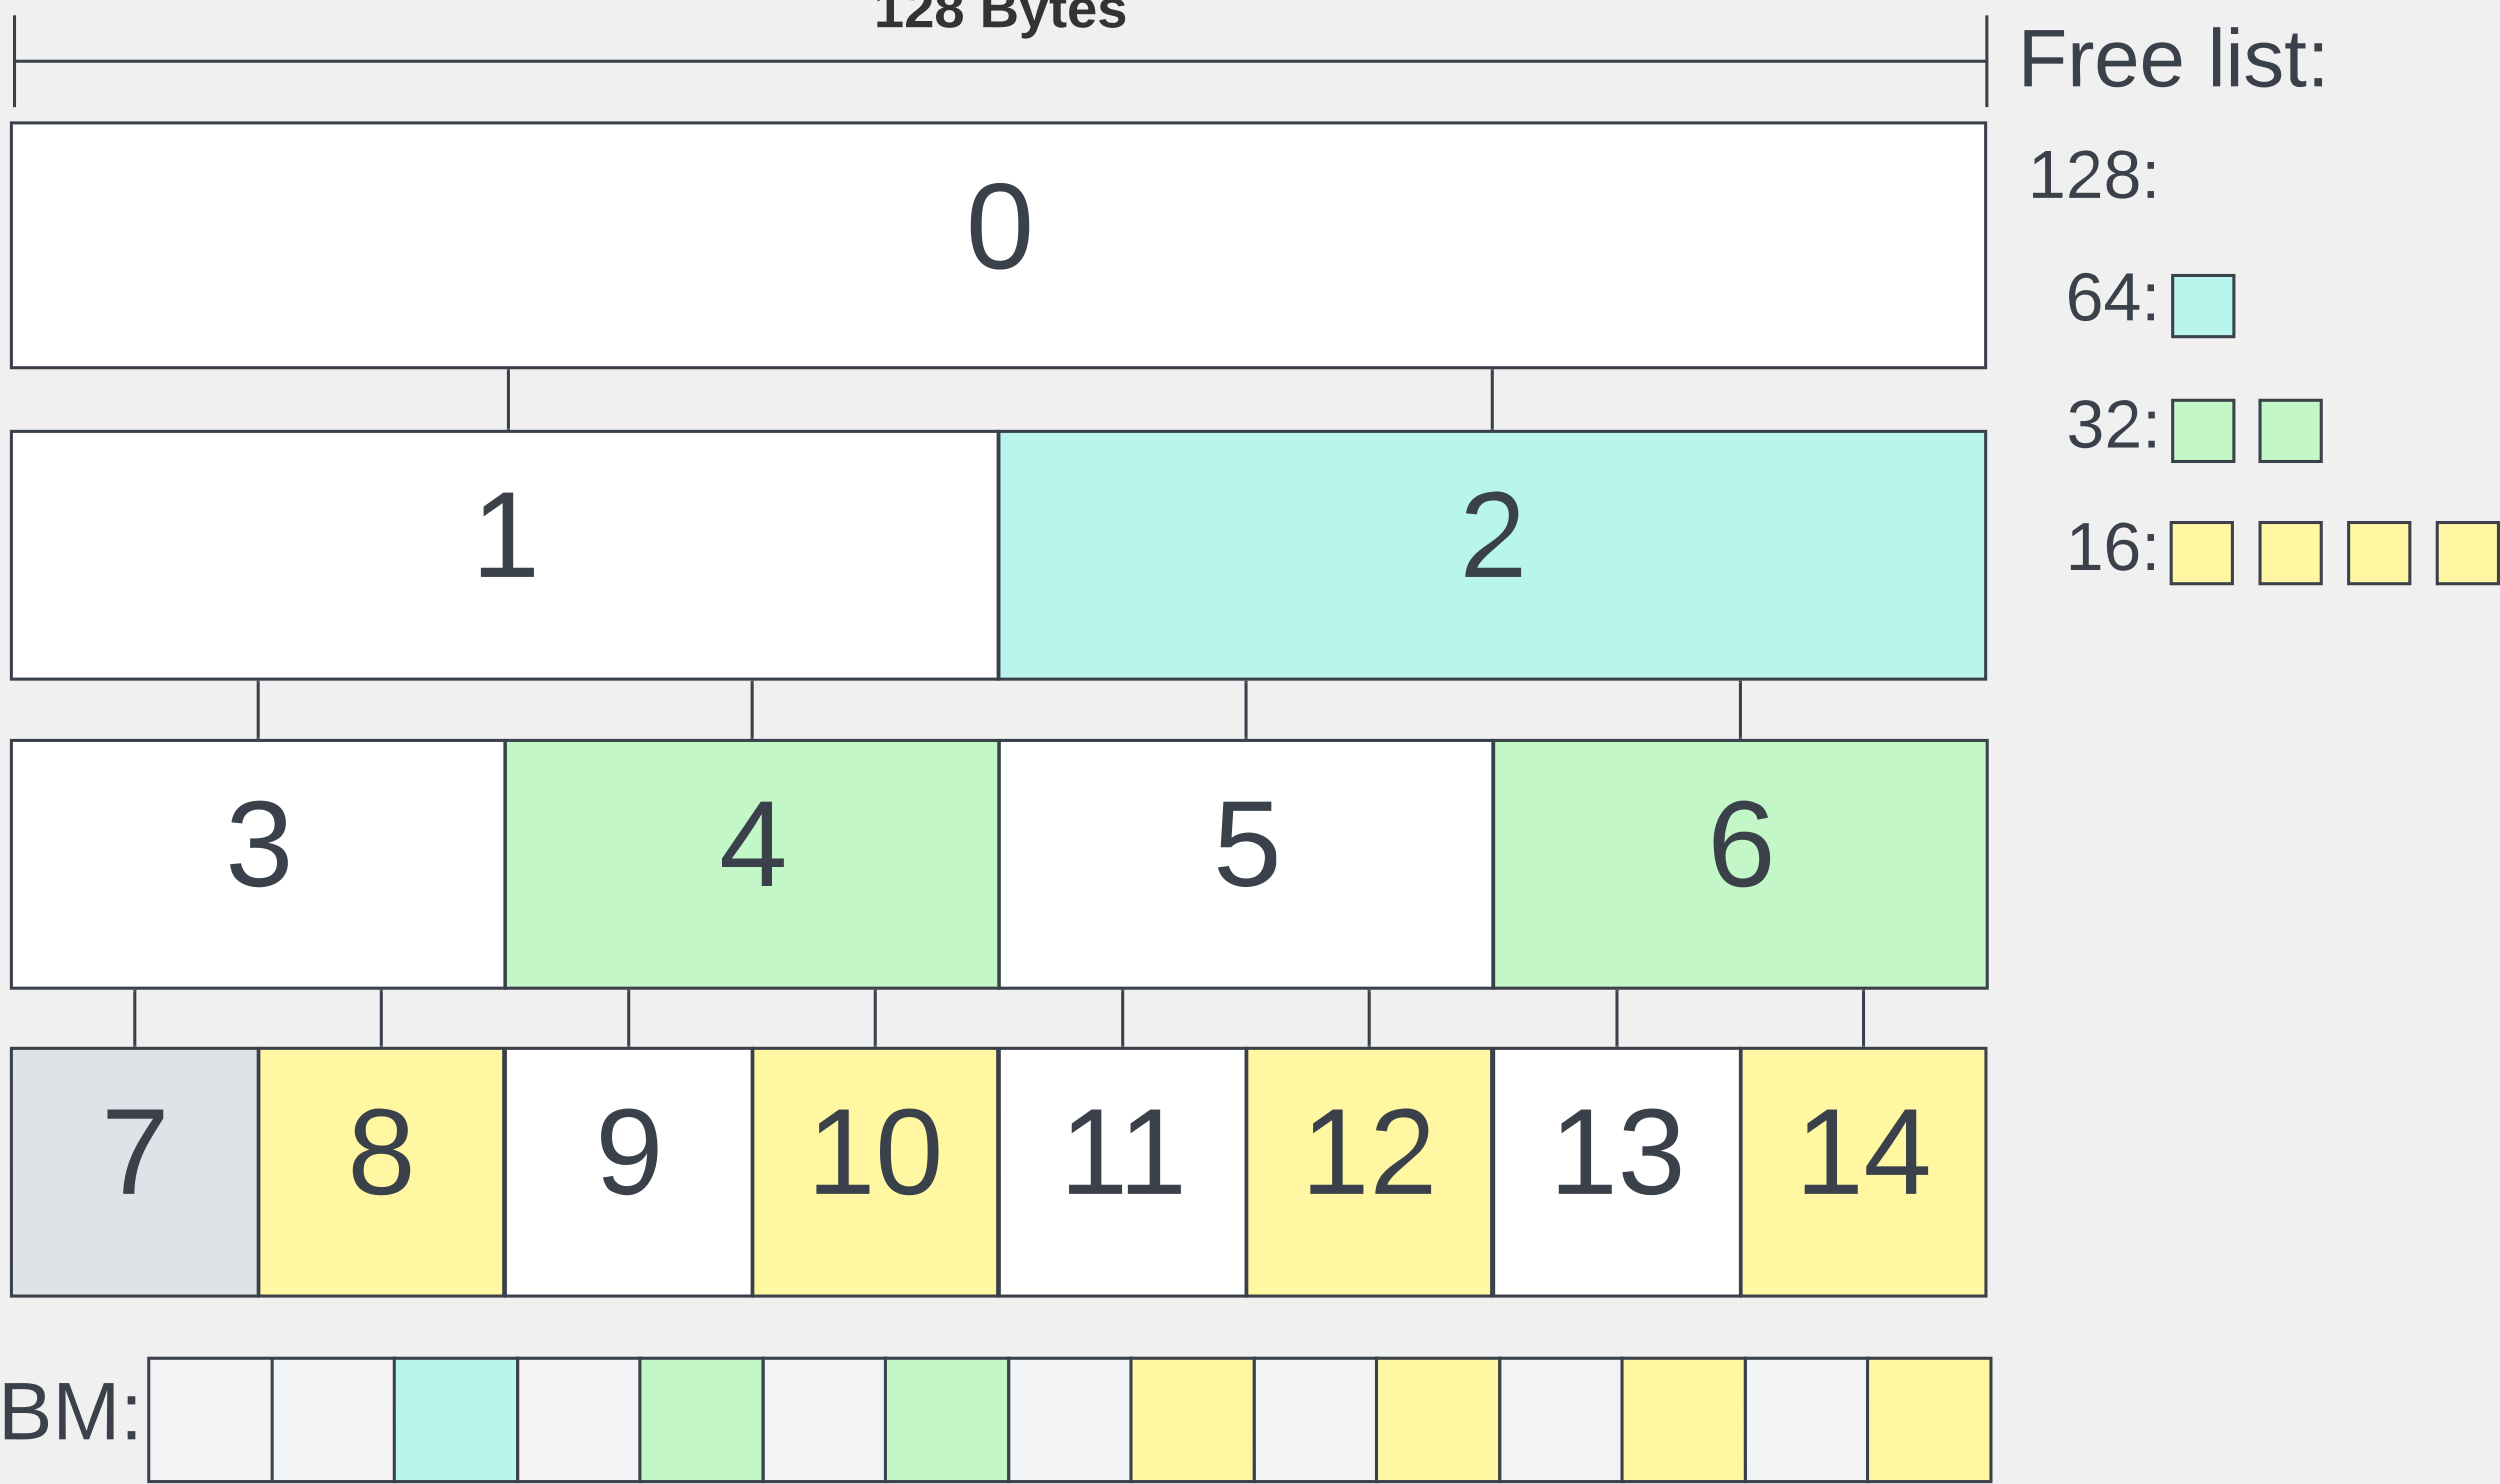
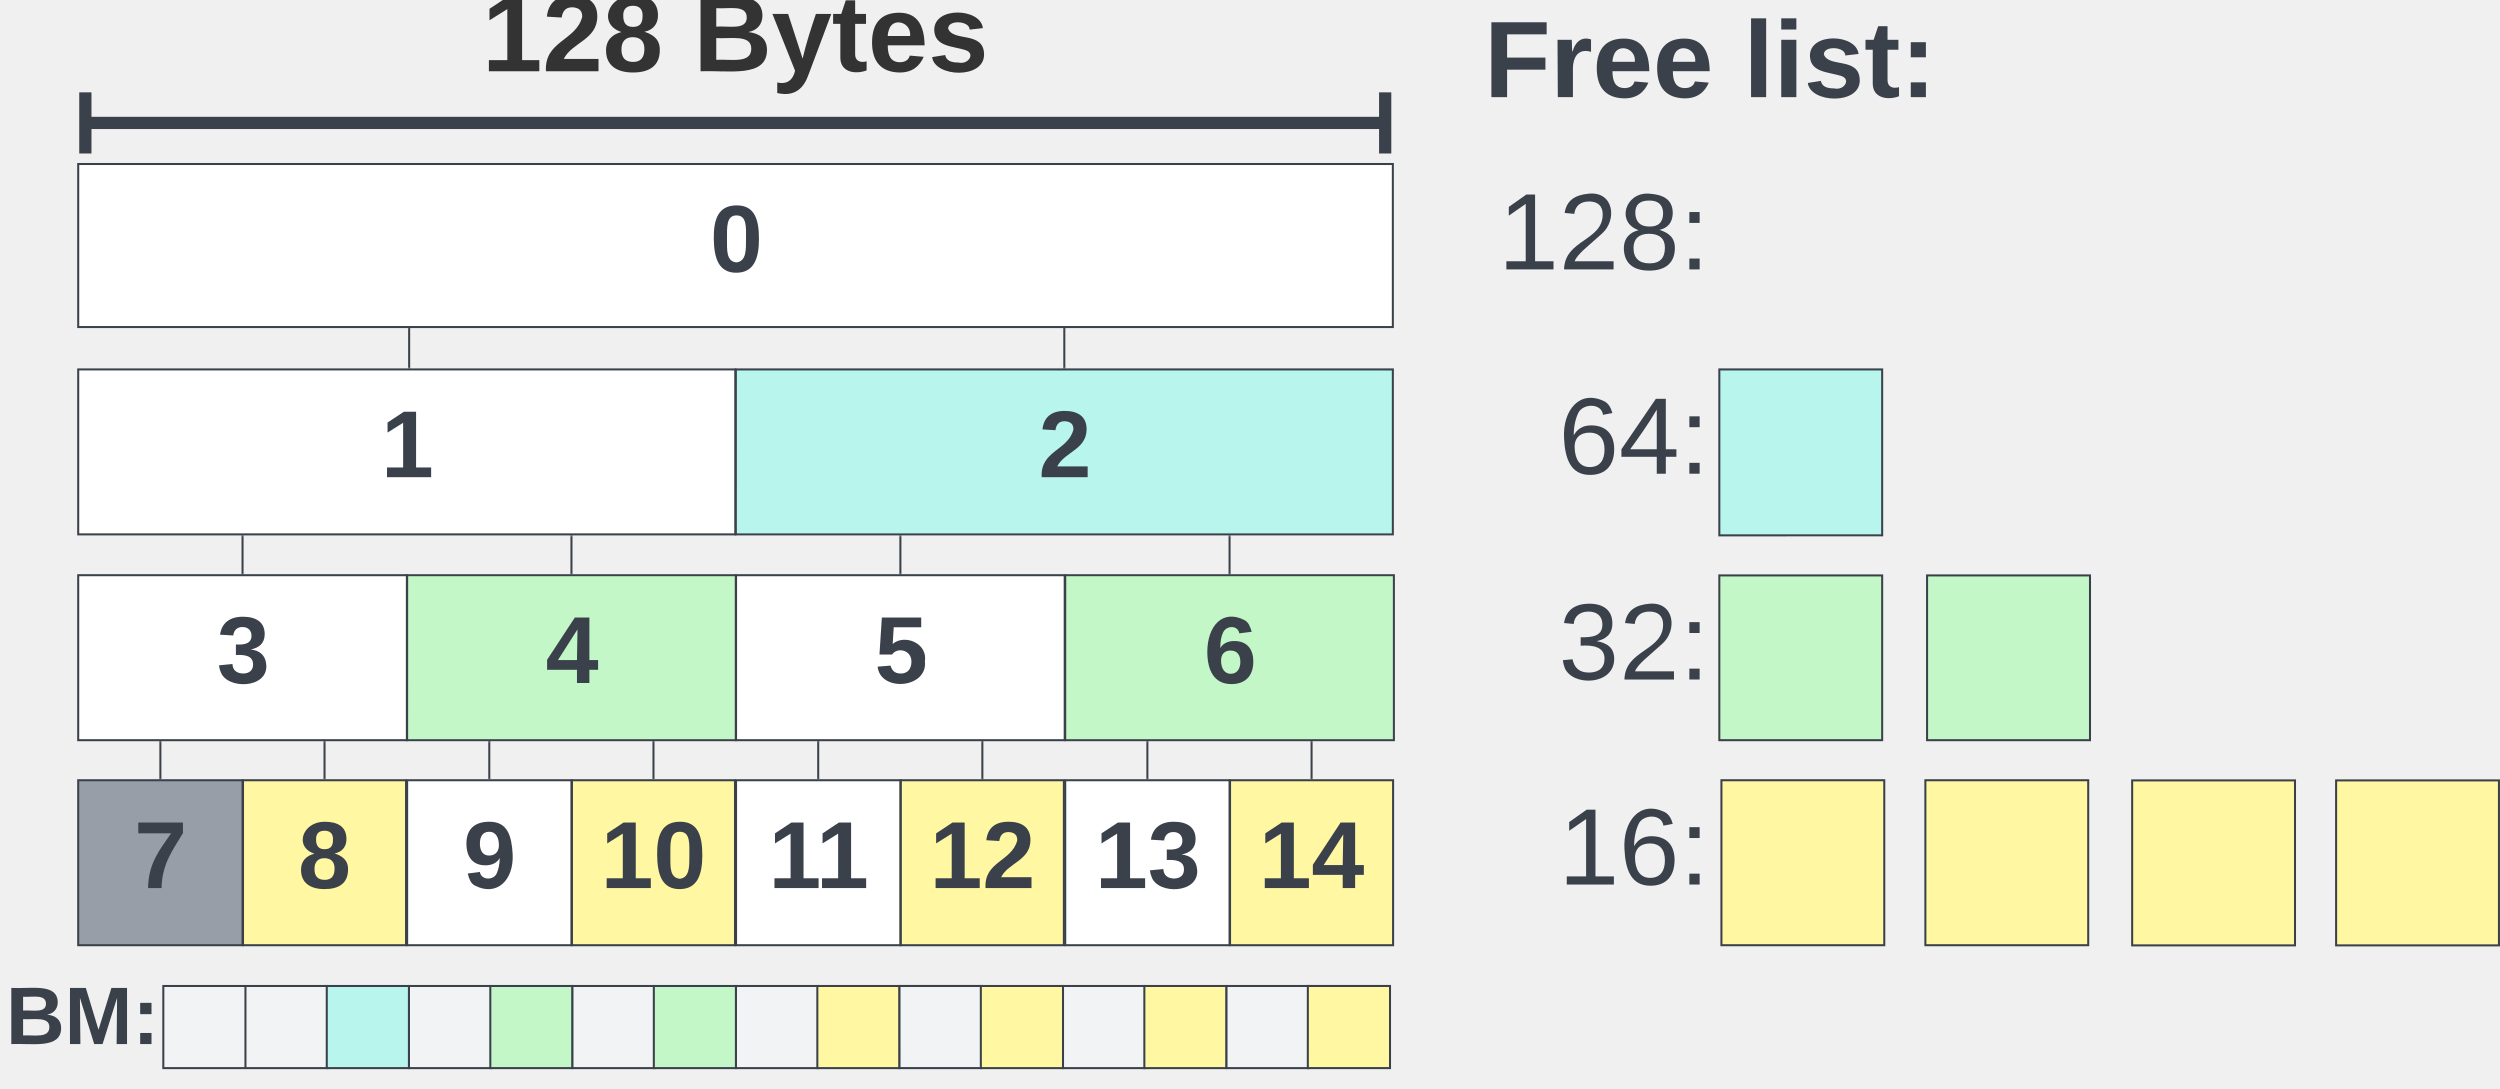
- <svg xmlns="http://www.w3.org/2000/svg" xmlns:ns1="lucid" xmlns:xlink="http://www.w3.org/1999/xlink" width="816.83" height="484.59">
-   <g transform="translate(990.9223 -2096.378)" ns1:page-tab-id="0_0">
-     <path d="M-987.2 2438.9h80.64v80.94h-80.63z" stroke="#3a414a" fill="#dfe3e8" />
-     <use xlink:href="#a" transform="matrix(1,0,0,1,-975.1919,2450.898) translate(17.38889 35.5625)" />
-     <path d="M-906.34 2438.9h80v80.94h-80z" stroke="#3a414a" fill="#fff7a1" />
-     <use xlink:href="#b" transform="matrix(1,0,0,1,-894.3351,2450.898) translate(16.88889 35.5625)" />
-     <path d="M-987.2 2136.53h645.05v80H-987.2z" stroke="#3a414a" fill="#fff" />
-     <use xlink:href="#c" transform="matrix(1,0,0,1,-975.1919,2148.535) translate(299.8889 35.5)" />
-     <path d="M-664.54 2237.32h322.4v80.95h-322.4z" stroke="#3a414a" fill="#b8f5ed" />
-     <use xlink:href="#d" transform="matrix(1,0,0,1,-652.5449,2249.323) translate(138.3889 35.5625)" />
-     <path d="M-987.2 2237.32h322.4v80.95h-322.4z" stroke="#3a414a" fill="#fff" />
-     <use xlink:href="#e" transform="matrix(1,0,0,1,-975.1917,2249.323) translate(138.3889 35.5625)" />
-     <path d="M-987.2 2338.3h161.27v80.95H-987.2z" stroke="#3a414a" fill="#fff" />
-     <use xlink:href="#f" transform="matrix(1,0,0,1,-975.1919,2350.304) translate(57.88889 35.5625)" />
-     <path d="M-824.8 2236.32v-18.78" stroke="#3a414a" fill="none" />
-     <path d="M-824.33 2236.82h-.95v-.5h.95zM-824.33 2217.55h-.95v-.52h.95z" stroke="#3a414a" stroke-width=".05" fill="#3a414a" />
-     <path d="M-503.35 2236.32v-18.78" stroke="#3a414a" fill="none" />
-     <path d="M-502.87 2236.82h-.95v-.5h.95zM-502.87 2217.55h-.95v-.52h.95z" stroke="#3a414a" stroke-width=".05" fill="#3a414a" />
-     <path d="M-906.56 2337.3v-18.03" stroke="#3a414a" fill="none" />
-     <path d="M-906.1 2337.8h-.94v-.5h.95zM-906.1 2319.28h-.94v-.5h.95z" stroke="#3a414a" stroke-width=".05" fill="#3a414a" />
-     <path d="M-866.34 2437.9v-17.65" stroke="#3a414a" fill="none" />
-     <path d="M-865.86 2438.4h-.95v-.5h.94zM-865.86 2420.26h-.95v-.5h.94z" stroke="#3a414a" stroke-width=".05" fill="#3a414a" />
-     <path d="M-946.88 2437.9v-17.65" stroke="#3a414a" fill="none" />
-     <path d="M-946.4 2438.4h-.95v-.5h.95zM-946.4 2420.26h-.95v-.5h.95z" stroke="#3a414a" stroke-width=".05" fill="#3a414a" />
-     <path d="M-986.68 2116.38h645.43M-986.18 2101.38v30M-341.75 2131.38v-30" stroke="#3a414a" fill="none" />
-     <use xlink:href="#g" transform="matrix(1,0,0,1,-705.3966,2091.045) translate(0 14.22222)" />
-     <use xlink:href="#h" transform="matrix(1,0,0,1,-705.3966,2091.045) translate(34.5679 14.22222)" />
-     <path d="M-825.8 2438.9h80.63v80.94h-80.63z" stroke="#3a414a" fill="#fff" />
-     <use xlink:href="#i" transform="matrix(1,0,0,1,-813.8048,2450.898) translate(17.38889 35.5625)" />
-     <path d="M-744.95 2438.9h80v80.94h-80z" stroke="#3a414a" fill="#fff7a1" />
-     <use xlink:href="#j" transform="matrix(1,0,0,1,-732.948,2450.898) translate(5.777778 35.5625)" />
-     <path d="M-825.8 2338.3h161.25v80.95H-825.8z" stroke="#3a414a" fill="#c3f7c8" />
-     <use xlink:href="#k" transform="matrix(1,0,0,1,-813.8048,2350.304) translate(57.88889 35.5625)" />
-     <path d="M-745.17 2337.3v-18.03" stroke="#3a414a" fill="none" />
-     <path d="M-744.7 2337.8h-.95v-.5h.95z" stroke="#3a414a" stroke-width=".05" fill="#3a414a" />
-     <path d="M-745.17 2319.28v-.5M-704.95 2437.9v-17.65" stroke="#3a414a" fill="none" />
-     <path d="M-704.47 2438.4h-.95v-.5h.95zM-704.47 2420.26h-.95v-.5h.95z" stroke="#3a414a" stroke-width=".05" fill="#3a414a" />
-     <path d="M-785.5 2437.9v-17.65" stroke="#3a414a" fill="none" />
-     <path d="M-785 2438.4h-.97v-.5h.96zM-785 2420.26h-.97v-.5h.96z" stroke="#3a414a" stroke-width=".05" fill="#3a414a" />
-     <path d="M-664.42 2438.9h80.63v80.94h-80.62z" stroke="#3a414a" fill="#fff" />
-     <use xlink:href="#l" transform="matrix(1,0,0,1,-652.4177,2450.898) translate(7.777778 35.5625)" />
-     <path d="M-583.56 2438.9h80v80.94h-80z" stroke="#3a414a" fill="#fff7a1" />
-     <use xlink:href="#m" transform="matrix(1,0,0,1,-571.5609,2450.898) translate(5.777778 35.5625)" />
-     <path d="M-664.42 2338.3h161.26v80.95h-161.26z" stroke="#3a414a" fill="#fff" />
-     <use xlink:href="#n" transform="matrix(1,0,0,1,-652.4177,2350.304) translate(57.88889 35.5625)" />
-     <path d="M-583.8 2337.3v-18.03" stroke="#3a414a" fill="none" />
-     <path d="M-583.3 2337.8h-.96v-.5h.95z" stroke="#3a414a" stroke-width=".05" fill="#3a414a" />
-     <path d="M-583.8 2319.28v-.5M-543.56 2437.9v-17.65" stroke="#3a414a" fill="none" />
-     <path d="M-543.1 2438.4h-.94v-.5h.95zM-543.1 2420.26h-.94v-.5h.95z" stroke="#3a414a" stroke-width=".05" fill="#3a414a" />
-     <path d="M-624.1 2437.9v-17.65" stroke="#3a414a" fill="none" />
-     <path d="M-623.63 2438.4h-.95v-.5h.95zM-623.63 2420.26h-.95v-.5h.95z" stroke="#3a414a" stroke-width=".05" fill="#3a414a" />
-     <path d="M-502.9 2438.9h80.63v80.94h-80.63z" stroke="#3a414a" fill="#fff" />
-     <use xlink:href="#o" transform="matrix(1,0,0,1,-490.9034,2450.898) translate(6.277778 35.5625)" />
-     <path d="M-422.05 2438.9h80v80.94h-80z" stroke="#3a414a" fill="#fff7a1" />
-     <use xlink:href="#p" transform="matrix(1,0,0,1,-410.0466,2450.898) translate(5.777778 35.5625)" />
-     <path d="M-502.9 2338.3h161.26v80.95H-502.9z" stroke="#3a414a" fill="#c3f7c8" />
-     <use xlink:href="#q" transform="matrix(1,0,0,1,-490.9034,2350.304) translate(57.88889 35.5625)" />
-     <path d="M-422.27 2337.3v-18.03" stroke="#3a414a" fill="none" />
-     <path d="M-421.8 2337.8h-.95v-.5h.95z" stroke="#3a414a" stroke-width=".05" fill="#3a414a" />
-     <path d="M-422.27 2319.28v-.5M-382.05 2437.9v-17.65" stroke="#3a414a" fill="none" />
-     <path d="M-381.57 2438.4h-.95v-.5h.95zM-381.57 2420.26h-.95v-.5h.95z" stroke="#3a414a" stroke-width=".05" fill="#3a414a" />
-     <path d="M-462.6 2437.9v-17.65" stroke="#3a414a" fill="none" />
-     <path d="M-462.1 2438.4h-.96v-.5h.95zM-462.1 2420.26h-.96v-.5h.95z" stroke="#3a414a" stroke-width=".05" fill="#3a414a" />
-     <path d="M-341.25 2096.38h120.2v40h-120.2z" stroke="#000" stroke-opacity="0" fill="#fff" fill-opacity="0" />
-     <use xlink:href="#r" transform="matrix(1,0,0,1,-336.2461,2101.378) translate(4.537037 23.20833)" />
-     <use xlink:href="#s" transform="matrix(1,0,0,1,-336.2461,2101.378) translate(66.61111 23.20833)" />
-     <path d="M-341.12 2176.38h60.08v40h-60.08z" stroke="#000" stroke-opacity="0" fill="#fff" fill-opacity="0" />
-     <use xlink:href="#t" transform="matrix(1,0,0,1,-336.119,2181.378) translate(20.1358 19.65278)" />
-     <path d="M-340.85 2217.95h60.08v40h-60.08z" stroke="#000" stroke-opacity="0" fill="#fff" fill-opacity="0" />
-     <use xlink:href="#u" transform="matrix(1,0,0,1,-335.8488,2222.953) translate(20.1358 19.65278)" />
-     <path d="M-341.12 2257.95h60.08v40h-60.08z" stroke="#000" stroke-opacity="0" fill="#fff" fill-opacity="0" />
-     <use xlink:href="#v" transform="matrix(1,0,0,1,-336.119,2262.953) translate(20.1358 19.65278)" />
-     <path d="M-281.04 2186.38h20v20h-20z" stroke="#3a414a" fill="#b8f5ed" />
-     <path d="M-281.04 2227.16h20v20h-20z" stroke="#3a414a" fill="#c3f7c8" />
-     <path d="M-252.5 2267.1h20v20h-20z" stroke="#3a414a" fill="#fff7a1" />
-     <path d="M-341.12 2136.38h60.08v40h-60.08z" stroke="#000" stroke-opacity="0" fill="#fff" fill-opacity="0" />
-     <use xlink:href="#w" transform="matrix(1,0,0,1,-336.119,2141.378) translate(7.790123 19.65278)" />
-     <path d="M-942.32 2540.16H-902v40.3h-40.32zM-902 2540.16h40.3v40.3H-902z" stroke="#3a414a" fill="#f2f3f5" />
-     <path d="M-862.1 2540.16h40.33v40.3h-40.32z" stroke="#3a414a" fill="#b8f5ed" />
-     <path d="M-821.77 2540.16h40.3v40.3h-40.3z" stroke="#3a414a" fill="#f2f3f5" />
-     <path d="M-781.86 2540.16h40.3v40.3h-40.3z" stroke="#3a414a" fill="#c3f7c8" />
-     <path d="M-741.55 2540.16h40.32v40.3h-40.32z" stroke="#3a414a" fill="#f2f3f5" />
-     <path d="M-701.63 2540.16h40.3v40.3h-40.3z" stroke="#3a414a" fill="#c3f7c8" />
-     <path d="M-661.32 2540.16h40.3v40.3h-40.3z" stroke="#3a414a" fill="#f2f3f5" />
-     <path d="M-621.4 2540.16h40.3v40.3h-40.3z" stroke="#3a414a" fill="#fff7a1" />
-     <path d="M-581.1 2540.16h40.32v40.3h-40.3z" stroke="#3a414a" fill="#f2f3f5" />
-     <path d="M-541.18 2540.16h40.3v40.3h-40.3z" stroke="#3a414a" fill="#fff7a1" />
-     <path d="M-500.87 2540.16h40.32v40.3h-40.32z" stroke="#3a414a" fill="#f2f3f5" />
-     <path d="M-460.95 2540.16h40.3v40.3h-40.3z" stroke="#3a414a" fill="#fff7a1" />
-     <path d="M-420.64 2540.16h40.31v40.3h-40.3z" stroke="#3a414a" fill="#f2f3f5" />
-     <path d="M-380.73 2540.16h40.32v40.3h-40.33z" stroke="#3a414a" fill="#fff7a1" />
-     <path d="M-252.5 2227.16h20v20h-20z" stroke="#3a414a" fill="#c3f7c8" />
-     <path d="M-281.53 2267.1h20v20h-20zM-223.55 2267.1h20v20h-20zM-194.6 2267.1h20v20h-20z" stroke="#3a414a" fill="#fff7a1" />
-     <path d="M-990.92 2540.3h45.7v40.17h-45.7z" stroke="#000" stroke-opacity="0" fill="#fff" fill-opacity="0" />
+ <svg xmlns="http://www.w3.org/2000/svg" xmlns:ns1="lucid" xmlns:xlink="http://www.w3.org/1999/xlink" width="1226.65" height="534.09">
+   <g transform="translate(1025.335 -2338.268)" ns1:page-tab-id="0_0">
+     <path d="M-986.96 2721.1h80.63v80.95h-80.63z" stroke="#3a414a" fill="#979ea8" />
+     <use xlink:href="#a" transform="matrix(1,0,0,1,-974.9592,2733.102) translate(15.53704 40.89583)" />
+     <path d="M-906.1 2721.1h80v80.95h-80z" stroke="#3a414a" fill="#fff7a1" />
+     <use xlink:href="#b" transform="matrix(1,0,0,1,-894.1025,2733.102) translate(15.03704 40.89583)" />
+     <path d="M-986.96 2418.74h645.04v80h-645.04z" stroke="#3a414a" fill="#fff" />
+     <use xlink:href="#c" transform="matrix(1,0,0,1,-974.9592,2430.74) translate(298.037 40.83333)" />
+     <path d="M-664.3 2519.53h322.38v80.94h-322.4z" stroke="#3a414a" fill="#b8f5ed" />
+     <use xlink:href="#d" transform="matrix(1,0,0,1,-652.3123,2531.528) translate(136.537 40.89583)" />
+     <path d="M-986.96 2519.53h322.4v80.94h-322.4z" stroke="#3a414a" fill="#fff" />
+     <use xlink:href="#e" transform="matrix(1,0,0,1,-974.9591,2531.528) translate(136.537 40.89583)" />
+     <path d="M-986.96 2620.5h161.26v80.95h-161.26z" stroke="#3a414a" fill="#fff" />
+     <use xlink:href="#f" transform="matrix(1,0,0,1,-974.9592,2632.509) translate(56.03704 40.89583)" />
+     <path d="M-824.58 2518.53v-18.8" stroke="#3a414a" fill="none" />
+     <path d="M-824.1 2519.03h-.95v-.52h.95zM-824.1 2499.75h-.95v-.5h.95z" stroke="#3a414a" stroke-width=".05" fill="#3a414a" />
+     <path d="M-503.12 2518.53v-18.8" stroke="#3a414a" fill="none" />
+     <path d="M-502.64 2519.03h-.95v-.52h.96zM-502.64 2499.75h-.95v-.5h.96z" stroke="#3a414a" stroke-width=".05" fill="#3a414a" />
+     <path d="M-906.33 2619.5v-18.03" stroke="#3a414a" fill="none" />
+     <path d="M-905.85 2620h-.95v-.5h.95zM-905.85 2601.5h-.95v-.53h.95z" stroke="#3a414a" stroke-width=".05" fill="#3a414a" />
+     <path d="M-866.1 2720.1v-17.65" stroke="#3a414a" fill="none" />
+     <path d="M-865.63 2720.6h-.95v-.5h.95zM-865.63 2702.47h-.95v-.52h.95z" stroke="#3a414a" stroke-width=".05" fill="#3a414a" />
+     <path d="M-946.64 2720.1v-17.65" stroke="#3a414a" fill="none" />
+     <path d="M-946.17 2720.6h-.95v-.5h.95zM-946.17 2702.47h-.95v-.52h.95z" stroke="#3a414a" stroke-width=".05" fill="#3a414a" />
+     <path d="M-986.45 2398.58h643.77M-983.45 2383.58v30M-345.68 2413.58v-30" stroke="#3a414a" stroke-width="6" fill="none" />
+     <use xlink:href="#g" transform="matrix(1,0,0,1,-788.86,2330.583) translate(0 42.66667)" />
+     <use xlink:href="#h" transform="matrix(1,0,0,1,-788.86,2330.583) translate(103.7037 42.66667)" />
+     <path d="M-825.57 2721.1h80.63v80.95h-80.63z" stroke="#3a414a" fill="#fff" />
+     <use xlink:href="#i" transform="matrix(1,0,0,1,-813.5721,2733.102) translate(15.53704 40.89583)" />
+     <path d="M-744.7 2721.1h80v80.95h-80z" stroke="#3a414a" fill="#fff7a1" />
+     <use xlink:href="#j" transform="matrix(1,0,0,1,-732.7154,2733.102) translate(2.074074 40.89583)" />
+     <path d="M-825.57 2620.5h161.26v80.95h-161.27z" stroke="#3a414a" fill="#c3f7c8" />
+     <use xlink:href="#k" transform="matrix(1,0,0,1,-813.5721,2632.509) translate(56.03704 40.89583)" />
+     <path d="M-744.94 2619.5v-18.03" stroke="#3a414a" fill="none" />
+     <path d="M-744.47 2620h-.95v-.5h.95z" stroke="#3a414a" stroke-width=".05" fill="#3a414a" />
+     <path d="M-744.94 2601.5v-.53M-704.7 2720.1v-17.65" stroke="#3a414a" fill="none" />
+     <path d="M-704.24 2720.6h-.95v-.5h.96zM-704.24 2702.47h-.95v-.52h.96z" stroke="#3a414a" stroke-width=".05" fill="#3a414a" />
+     <path d="M-785.26 2720.1v-17.65" stroke="#3a414a" fill="none" />
+     <path d="M-784.78 2720.6h-.95v-.5h.95zM-784.78 2702.47h-.95v-.52h.95z" stroke="#3a414a" stroke-width=".05" fill="#3a414a" />
+     <path d="M-664.18 2721.1h80.63v80.95h-80.63z" stroke="#3a414a" fill="#fff" />
+     <use xlink:href="#l" transform="matrix(1,0,0,1,-652.1851,2733.102) translate(3.87037 40.89583)" />
+     <path d="M-583.33 2721.1h80v80.95h-80z" stroke="#3a414a" fill="#fff7a1" />
+     <use xlink:href="#m" transform="matrix(1,0,0,1,-571.3283,2733.102) translate(2.074074 40.89583)" />
+     <path d="M-664.18 2620.5h161.25v80.95h-161.25z" stroke="#3a414a" fill="#fff" />
+     <use xlink:href="#n" transform="matrix(1,0,0,1,-652.1851,2632.509) translate(56.03704 40.89583)" />
+     <path d="M-583.55 2619.5v-18.03" stroke="#3a414a" fill="none" />
+     <path d="M-583.08 2620h-.95v-.5h.95z" stroke="#3a414a" stroke-width=".05" fill="#3a414a" />
+     <path d="M-583.55 2601.5v-.53M-543.33 2720.1v-17.65" stroke="#3a414a" fill="none" />
+     <path d="M-542.85 2720.6h-.95v-.5h.95zM-542.85 2702.47h-.95v-.52h.95z" stroke="#3a414a" stroke-width=".05" fill="#3a414a" />
+     <path d="M-623.87 2720.1v-17.65" stroke="#3a414a" fill="none" />
+     <path d="M-623.4 2720.6h-.95v-.5h.96zM-623.4 2702.47h-.95v-.52h.96z" stroke="#3a414a" stroke-width=".05" fill="#3a414a" />
+     <path d="M-502.67 2721.1h80.63v80.95h-80.63z" stroke="#3a414a" fill="#fff" />
+     <use xlink:href="#o" transform="matrix(1,0,0,1,-490.6708,2733.102) translate(2.574074 40.89583)" />
+     <path d="M-421.8 2721.1h80v80.95h-80z" stroke="#3a414a" fill="#fff7a1" />
+     <use xlink:href="#p" transform="matrix(1,0,0,1,-409.814,2733.102) translate(2.074074 40.89583)" />
+     <path d="M-502.67 2620.5h161.26v80.95h-161.27z" stroke="#3a414a" fill="#c3f7c8" />
+     <use xlink:href="#q" transform="matrix(1,0,0,1,-490.6708,2632.509) translate(56.03704 40.89583)" />
+     <path d="M-422.04 2619.5v-18.03" stroke="#3a414a" fill="none" />
+     <path d="M-421.57 2620h-.95v-.5h.95z" stroke="#3a414a" stroke-width=".05" fill="#3a414a" />
+     <path d="M-422.04 2601.5v-.53M-381.8 2720.1v-17.65" stroke="#3a414a" fill="none" />
+     <path d="M-381.34 2720.6h-.95v-.5h.96zM-381.34 2702.47h-.95v-.52h.96z" stroke="#3a414a" stroke-width=".05" fill="#3a414a" />
+     <path d="M-462.36 2720.1v-17.65" stroke="#3a414a" fill="none" />
+     <path d="M-461.88 2720.6h-.95v-.5h.95zM-461.88 2702.47h-.95v-.52h.95z" stroke="#3a414a" stroke-width=".05" fill="#3a414a" />
+     <path d="M-302.12 2338.27H82.3v61.14H-302.1z" stroke="#000" stroke-opacity="0" fill="#fff" fill-opacity="0" />
+     <use xlink:href="#r" transform="matrix(1,0,0,1,-297.1222,2343.268) translate(0 42.66667)" />
+     <use xlink:href="#s" transform="matrix(1,0,0,1,-297.1222,2343.268) translate(127.2593 42.66667)" />
+     <path d="M-263.5 2721.1h81.77v80.87h-81.78z" stroke="#000" stroke-opacity="0" fill="#fff" fill-opacity="0" />
+     <use xlink:href="#t" transform="matrix(1,0,0,1,-258.5047,2726.102) translate(-2.074074 46.16667)" />
+     <path d="M-181.73 2519.53h79.9v81.4l-79.9.02z" stroke="#3a414a" fill="#b8f5ed" />
+     <path d="M-945.2 2822.05h40.3v40.3h-40.3zM-904.9 2822.05h40.32v40.3h-40.32z" stroke="#3a414a" fill="#f2f3f5" />
+     <path d="M-865 2822.05h40.33v40.3H-865z" stroke="#3a414a" fill="#b8f5ed" />
+     <path d="M-824.67 2822.05h40.3v40.3h-40.3z" stroke="#3a414a" fill="#f2f3f5" />
+     <path d="M-784.76 2822.05h40.3v40.3h-40.3z" stroke="#3a414a" fill="#c3f7c8" />
+     <path d="M-744.45 2822.05h40.32v40.3h-40.32z" stroke="#3a414a" fill="#f2f3f5" />
+     <path d="M-704.53 2822.05h40.3v40.3h-40.3z" stroke="#3a414a" fill="#c3f7c8" />
+     <path d="M-664.22 2822.05h40.32v40.3h-40.32z" stroke="#3a414a" fill="#f2f3f5" />
+     <path d="M-624.3 2822.05h40.3v40.3h-40.3z" stroke="#3a414a" fill="#fff7a1" />
+     <path d="M-584 2822.05h40.32v40.3h-40.3z" stroke="#3a414a" fill="#f2f3f5" />
+     <path d="M-544.08 2822.05h40.32v40.3h-40.32z" stroke="#3a414a" fill="#fff7a1" />
+     <path d="M-503.76 2822.05h40.3v40.3h-40.3z" stroke="#3a414a" fill="#f2f3f5" />
+     <path d="M-463.85 2822.05h40.3v40.3h-40.3z" stroke="#3a414a" fill="#fff7a1" />
+     <path d="M-423.54 2822.05h40.32v40.3h-40.32z" stroke="#3a414a" fill="#f2f3f5" />
+     <path d="M-383.63 2822.05h40.32v40.3h-40.33z" stroke="#3a414a" fill="#fff7a1" />
+     <path d="M-1025.34 2812.05h80.13v60.3h-80.13z" stroke="#000" stroke-opacity="0" fill="#fff" fill-opacity="0" />
+     <use xlink:href="#u" transform="matrix(1,0,0,1,-1020.335,2817.047) translate(-2.111111 33.5)" />
+     <path d="M-181.73 2620.6h79.9v80.85h-79.9z" stroke="#3a414a" fill="#c3f7c8" />
+     <path d="M-180.7 2721.1h79.9v80.95h-79.9zM-80.63 2721.1h79.9v80.95h-79.9zM20.83 2721.18h79.9v80.95h-79.9zM120.9 2721.18h79.9v80.95h-79.9z" stroke="#3a414a" fill="#fff7a1" />
+     <path d="M-79.8 2620.6H.14v80.85H-79.8z" stroke="#3a414a" fill="#c3f7c8" />
+     <path d="M-263.5 2620.5h81.77v80.88h-81.78z" stroke="#000" stroke-opacity="0" fill="#fff" fill-opacity="0" />
+     <use xlink:href="#v" transform="matrix(1,0,0,1,-258.5047,2625.509) translate(-2.074074 46.16667)" />
+     <path d="M-263.5 2519.53h81.77v80.86h-81.78z" stroke="#000" stroke-opacity="0" fill="#fff" fill-opacity="0" />
+     <use xlink:href="#w" transform="matrix(1,0,0,1,-258.5047,2524.528) translate(-2.074074 46.16667)" />
+     <path d="M-263.5 2419.3h81.77v80.86h-81.78z" stroke="#000" stroke-opacity="0" fill="#fff" fill-opacity="0" />
    <g>
-       <use xlink:href="#x" transform="matrix(1,0,0,1,-985.9223,2545.315) translate(-5.666667 21.33333)" />
+       <use xlink:href="#x" transform="matrix(1,0,0,1,-258.5047,2424.291) translate(-31.7037 46.16667)" />
    </g>
    <defs>
-       <path fill="#3a414a" d="M64 0c3-98 48-159 88-221H18v-27h164v26C143-157 98-101 97 0H64" id="y" />
-       <use transform="matrix(0.1111111,0,0,0.1111111,0,0)" xlink:href="#y" id="a" />
-       <path fill="#3a414a" d="M134-131c28 9 52 24 51 62-1 50-34 73-85 73S17-19 16-69c0-36 21-54 49-61-75-25-45-126 34-121 46 3 78 18 79 63 0 33-17 51-44 57zm-34-11c31 1 46-15 46-44 0-28-17-43-47-42-29 0-46 13-45 42 1 28 16 44 46 44zm1 122c35 0 51-18 51-52 0-30-18-46-53-46-33 0-51 17-51 47 0 34 19 51 53 51" id="z" />
-       <use transform="matrix(0.1111111,0,0,0.1111111,0,0)" xlink:href="#z" id="b" />
-       <path fill="#3a414a" d="M101-251c68 0 85 55 85 127S166 4 100 4C33 4 14-52 14-124c0-73 17-127 87-127zm-1 229c47 0 54-49 54-102s-4-102-53-102c-51 0-55 48-55 102 0 53 5 102 54 102" id="A" />
-       <use transform="matrix(0.1111111,0,0,0.1111111,0,0)" xlink:href="#A" id="c" />
-       <path fill="#3a414a" d="M101-251c82-7 93 87 43 132L82-64C71-53 59-42 53-27h129V0H18c2-99 128-94 128-182 0-28-16-43-45-43s-46 15-49 41l-32-3c6-41 34-60 81-64" id="B" />
-       <use transform="matrix(0.1111111,0,0,0.1111111,0,0)" xlink:href="#B" id="d" />
-       <path fill="#3a414a" d="M27 0v-27h64v-190l-56 39v-29l58-41h29v221h61V0H27" id="C" />
-       <use transform="matrix(0.1111111,0,0,0.1111111,0,0)" xlink:href="#C" id="e" />
-       <path fill="#3a414a" d="M126-127c33 6 58 20 58 59 0 88-139 92-164 29-3-8-5-16-6-25l32-3c6 27 21 44 54 44 32 0 52-15 52-46 0-38-36-46-79-43v-28c39 1 72-4 72-42 0-27-17-43-46-43-28 0-47 15-49 41l-32-3c6-42 35-63 81-64 48-1 79 21 79 65 0 36-21 52-52 59" id="D" />
-       <use transform="matrix(0.1111111,0,0,0.1111111,0,0)" xlink:href="#D" id="f" />
+       <path fill="#3a414a" d="M52 0c1-96 47-148 87-207H15v-41h169v40c-36 62-79 113-81 208H52" id="y" />
+       <use transform="matrix(0.1296296,0,0,0.1296296,0,0)" xlink:href="#y" id="a" />
+       <path fill="#3a414a" d="M138-131c27 9 52 24 51 61 0 53-36 74-89 74S11-19 11-69c0-35 22-54 51-61-78-25-46-121 38-121 51 0 83 19 83 66 0 30-18 49-45 54zm-38-16c24 0 32-13 32-36 1-23-11-34-32-34-22 0-33 12-32 34 0 22 9 36 32 36zm1 116c27 0 37-17 37-43 0-25-13-39-39-39-24 0-37 15-37 40 0 27 11 42 39 42" id="z" />
+       <use transform="matrix(0.1296296,0,0,0.1296296,0,0)" xlink:href="#z" id="b" />
+       <path fill="#3a414a" d="M101-251c68 0 84 54 84 127C185-50 166 4 99 4S15-52 14-124c-1-75 17-127 87-127zm-1 216c37-5 36-46 36-89s4-89-36-89c-39 0-36 45-36 89 0 43-3 85 36 89" id="A" />
+       <use transform="matrix(0.1296296,0,0,0.1296296,0,0)" xlink:href="#A" id="c" />
+       <path fill="#3a414a" d="M182-182c0 78-84 86-111 141h115V0H12c-6-101 99-100 120-180 1-22-12-31-33-32-23 0-32 14-35 34l-49-3c5-45 32-70 84-70 51 0 83 22 83 69" id="B" />
+       <use transform="matrix(0.1296296,0,0,0.1296296,0,0)" xlink:href="#B" id="d" />
+       <path fill="#3a414a" d="M23 0v-37h61v-169l-59 37v-38l62-41h46v211h57V0H23" id="C" />
+       <use transform="matrix(0.1296296,0,0,0.1296296,0,0)" xlink:href="#C" id="e" />
+       <path fill="#3a414a" d="M128-127c34 4 56 21 59 58 7 91-148 94-172 28-4-9-6-17-7-26l51-5c1 24 16 35 40 36 23 0 39-12 38-36-1-31-31-36-65-34v-40c32 2 59-3 59-33 0-20-13-33-34-33s-33 13-35 32l-50-3c6-44 37-68 86-68 50 0 83 20 83 66 0 35-22 52-53 58" id="D" />
+       <use transform="matrix(0.1296296,0,0,0.1296296,0,0)" xlink:href="#D" id="f" />
      <path fill="#333" d="M23 0v-37h61v-169l-59 37v-38l62-41h46v211h57V0H23" id="E" />
      <path fill="#333" d="M182-182c0 78-84 86-111 141h115V0H12c-6-101 99-100 120-180 1-22-12-31-33-32-23 0-32 14-35 34l-49-3c5-45 32-70 84-70 51 0 83 22 83 69" id="F" />
      <path fill="#333" d="M138-131c27 9 52 24 51 61 0 53-36 74-89 74S11-19 11-69c0-35 22-54 51-61-78-25-46-121 38-121 51 0 83 19 83 66 0 30-18 49-45 54zm-38-16c24 0 32-13 32-36 1-23-11-34-32-34-22 0-33 12-32 34 0 22 9 36 32 36zm1 116c27 0 37-17 37-43 0-25-13-39-39-39-24 0-37 15-37 40 0 27 11 42 39 42" id="G" />
      <g id="g">
-         <use transform="matrix(0.04938272,0,0,0.04938272,0,0)" xlink:href="#E" />
-         <use transform="matrix(0.04938272,0,0,0.04938272,9.876543,0)" xlink:href="#F" />
-         <use transform="matrix(0.04938272,0,0,0.04938272,19.75309,0)" xlink:href="#G" />
+         <use transform="matrix(0.1481481,0,0,0.1481481,0,0)" xlink:href="#E" />
+         <use transform="matrix(0.1481481,0,0,0.1481481,29.62963,0)" xlink:href="#F" />
+         <use transform="matrix(0.1481481,0,0,0.1481481,59.25926,0)" xlink:href="#G" />
      </g>
      <path fill="#333" d="M182-130c37 4 62 22 62 59C244 23 116-4 24 0v-248c84 5 203-23 205 63 0 31-19 50-47 55zM76-148c40-3 101 13 101-30 0-44-60-28-101-31v61zm0 110c48-3 116 14 116-37 0-48-69-32-116-35v72" id="H" />
      <path fill="#333" d="M123 10C108 53 80 86 19 72V37c35 8 53-11 59-39L3-190h52l48 148c12-52 28-100 44-148h51" id="I" />
      <path fill="#333" d="M115-3C79 11 28 4 28-45v-112H4v-33h27l15-45h31v45h36v33H77v99c-1 23 16 31 38 25v30" id="J" />
      <path fill="#333" d="M185-48c-13 30-37 53-82 52C43 2 14-33 14-96s30-98 90-98c62 0 83 45 84 108H66c0 31 8 55 39 56 18 0 30-7 34-22zm-45-69c5-46-57-63-70-21-2 6-4 13-4 21h74" id="K" />
      <path fill="#333" d="M137-138c1-29-70-34-71-4 15 46 118 7 119 86 1 83-164 76-172 9l43-7c4 19 20 25 44 25 33 8 57-30 24-41C81-84 22-81 20-136c-2-80 154-74 161-7" id="L" />
      <g id="h">
-         <use transform="matrix(0.04938272,0,0,0.04938272,0,0)" xlink:href="#H" />
-         <use transform="matrix(0.04938272,0,0,0.04938272,12.79012,0)" xlink:href="#I" />
-         <use transform="matrix(0.04938272,0,0,0.04938272,22.66667,0)" xlink:href="#J" />
-         <use transform="matrix(0.04938272,0,0,0.04938272,28.54321,0)" xlink:href="#K" />
-         <use transform="matrix(0.04938272,0,0,0.04938272,38.41975,0)" xlink:href="#L" />
-       </g>
-       <path fill="#3a414a" d="M99-251c64 0 84 50 84 122C183-37 130 33 47-8c-14-7-20-23-25-40l30-5c6 39 69 39 84 7 9-19 16-44 16-74-10 22-31 35-62 35-49 0-73-33-73-83 0-54 28-83 82-83zm-1 141c31-1 51-18 51-49 0-36-14-67-51-67-34 0-49 23-49 58 0 34 15 58 49 58" id="M" />
-       <use transform="matrix(0.1111111,0,0,0.1111111,0,0)" xlink:href="#M" id="i" />
+         <use transform="matrix(0.1481481,0,0,0.1481481,0,0)" xlink:href="#H" />
+         <use transform="matrix(0.1481481,0,0,0.1481481,38.37037,0)" xlink:href="#I" />
+         <use transform="matrix(0.1481481,0,0,0.1481481,68,0)" xlink:href="#J" />
+         <use transform="matrix(0.1481481,0,0,0.1481481,85.62963,0)" xlink:href="#K" />
+         <use transform="matrix(0.1481481,0,0,0.1481481,115.2593,0)" xlink:href="#L" />
+       </g>
+       <path fill="#3a414a" d="M99-251c69 0 84 53 88 123 5 99-61 162-144 118-15-8-21-25-26-45l46-6c4 31 50 33 63 7 7-15 12-36 12-60-9 18-29 28-54 28-48 0-72-32-72-82 0-55 31-83 87-83zm-1 128c24 0 37-16 37-39 0-27-10-51-37-51-25 0-35 19-35 45 0 25 10 45 35 45" id="M" />
+       <use transform="matrix(0.1296296,0,0,0.1296296,0,0)" xlink:href="#M" id="i" />
      <g id="j">
-         <use transform="matrix(0.1111111,0,0,0.1111111,0,0)" xlink:href="#C" />
-         <use transform="matrix(0.1111111,0,0,0.1111111,22.22222,0)" xlink:href="#A" />
-       </g>
-       <path fill="#3a414a" d="M155-56V0h-30v-56H8v-25l114-167h33v167h35v25h-35zm-30-156c-27 46-58 90-88 131h88v-131" id="N" />
-       <use transform="matrix(0.1111111,0,0,0.1111111,0,0)" xlink:href="#N" id="k" />
+         <use transform="matrix(0.1296296,0,0,0.1296296,0,0)" xlink:href="#C" />
+         <use transform="matrix(0.1296296,0,0,0.1296296,25.92593,0)" xlink:href="#A" />
+       </g>
+       <path fill="#3a414a" d="M165-50V0h-47v-50H5v-38l105-160h55v161h33v37h-33zm-47-37l2-116L46-87h72" id="N" />
+       <use transform="matrix(0.1296296,0,0,0.1296296,0,0)" xlink:href="#N" id="k" />
      <g id="l">
-         <use transform="matrix(0.1111111,0,0,0.1111111,0,0)" xlink:href="#C" />
-         <use transform="matrix(0.1111111,0,0,0.1111111,19.22222,0)" xlink:href="#C" />
+         <use transform="matrix(0.1296296,0,0,0.1296296,0,0)" xlink:href="#C" />
+         <use transform="matrix(0.1296296,0,0,0.1296296,23.33333,0)" xlink:href="#C" />
      </g>
      <g id="m">
-         <use transform="matrix(0.1111111,0,0,0.1111111,0,0)" xlink:href="#C" />
-         <use transform="matrix(0.1111111,0,0,0.1111111,22.22222,0)" xlink:href="#B" />
-       </g>
-       <path fill="#3a414a" d="M54-142c48-35 137-8 131 61C196 18 31 33 14-55l32-4c7 23 22 37 52 37 35-1 51-22 54-58 4-55-73-65-99-34H22l8-134h141v27H59" id="O" />
-       <use transform="matrix(0.1111111,0,0,0.1111111,0,0)" xlink:href="#O" id="n" />
+         <use transform="matrix(0.1296296,0,0,0.1296296,0,0)" xlink:href="#C" />
+         <use transform="matrix(0.1296296,0,0,0.1296296,25.92593,0)" xlink:href="#B" />
+       </g>
+       <path fill="#3a414a" d="M139-81c0-46-55-55-73-27H18l9-140h149v37H72l-4 63c44-38 133-4 122 66C201 21 21 35 11-62l49-4c5 18 15 30 39 30 26 0 40-18 40-45" id="O" />
+       <use transform="matrix(0.1296296,0,0,0.1296296,0,0)" xlink:href="#O" id="n" />
      <g id="o">
-         <use transform="matrix(0.1111111,0,0,0.1111111,0,0)" xlink:href="#C" />
-         <use transform="matrix(0.1111111,0,0,0.1111111,22.22222,0)" xlink:href="#D" />
+         <use transform="matrix(0.1296296,0,0,0.1296296,0,0)" xlink:href="#C" />
+         <use transform="matrix(0.1296296,0,0,0.1296296,25.92593,0)" xlink:href="#D" />
      </g>
      <g id="p">
-         <use transform="matrix(0.1111111,0,0,0.1111111,0,0)" xlink:href="#C" />
-         <use transform="matrix(0.1111111,0,0,0.1111111,22.22222,0)" xlink:href="#N" />
-       </g>
-       <path fill="#3a414a" d="M110-160c48 1 74 30 74 79 0 53-28 85-80 85-65 0-83-55-86-122-5-90 50-162 133-122 14 7 22 21 27 39l-31 6c-5-40-67-38-82-6-9 19-15 44-15 74 11-20 30-34 60-33zm-7 138c34 0 49-23 49-58s-16-56-50-56c-29 0-50 16-49 49 1 36 15 65 50 65" id="P" />
-       <use transform="matrix(0.1111111,0,0,0.1111111,0,0)" xlink:href="#P" id="q" />
-       <path fill="#3a414a" d="M63-220v92h138v28H63V0H30v-248h175v28H63" id="Q" />
-       <path fill="#3a414a" d="M114-163C36-179 61-72 57 0H25l-1-190h30c1 12-1 29 2 39 6-27 23-49 58-41v29" id="R" />
-       <path fill="#3a414a" d="M100-194c63 0 86 42 84 106H49c0 40 14 67 53 68 26 1 43-12 49-29l28 8c-11 28-37 45-77 45C44 4 14-33 15-96c1-61 26-98 85-98zm52 81c6-60-76-77-97-28-3 7-6 17-6 28h103" id="S" />
+         <use transform="matrix(0.1296296,0,0,0.1296296,0,0)" xlink:href="#C" />
+         <use transform="matrix(0.1296296,0,0,0.1296296,25.92593,0)" xlink:href="#N" />
+       </g>
+       <path fill="#3a414a" d="M115-159c48 0 72 30 72 78 0 54-30 85-83 85-64 0-91-50-91-122 0-98 58-163 141-120 15 8 21 24 27 44l-47 6c-5-31-48-31-61-4-7 14-11 33-11 60 9-17 28-27 53-27zM102-35c24 0 36-20 36-45s-11-43-37-43c-23 0-36 14-36 38 0 27 11 50 37 50" id="P" />
+       <use transform="matrix(0.1296296,0,0,0.1296296,0,0)" xlink:href="#P" id="q" />
+       <path fill="#3a414a" d="M76-208v77h127v40H76V0H24v-248h183v40H76" id="Q" />
+       <path fill="#3a414a" d="M135-150c-39-12-60 13-60 57V0H25l-1-190h47c2 13-1 29 3 40 6-28 27-53 61-41v41" id="R" />
+       <path fill="#3a414a" d="M185-48c-13 30-37 53-82 52C43 2 14-33 14-96s30-98 90-98c62 0 83 45 84 108H66c0 31 8 55 39 56 18 0 30-7 34-22zm-45-69c5-46-57-63-70-21-2 6-4 13-4 21h74" id="S" />
      <g id="r">
-         <use transform="matrix(0.07407407,0,0,0.07407407,0,0)" xlink:href="#Q" />
-         <use transform="matrix(0.07407407,0,0,0.07407407,16.22222,0)" xlink:href="#R" />
-         <use transform="matrix(0.07407407,0,0,0.07407407,25.03704,0)" xlink:href="#S" />
-         <use transform="matrix(0.07407407,0,0,0.07407407,39.85185,0)" xlink:href="#S" />
-       </g>
-       <path fill="#3a414a" d="M24 0v-261h32V0H24" id="T" />
-       <path fill="#3a414a" d="M24-231v-30h32v30H24zM24 0v-190h32V0H24" id="U" />
-       <path fill="#3a414a" d="M135-143c-3-34-86-38-87 0 15 53 115 12 119 90S17 21 10-45l28-5c4 36 97 45 98 0-10-56-113-15-118-90-4-57 82-63 122-42 12 7 21 19 24 35" id="V" />
-       <path fill="#3a414a" d="M59-47c-2 24 18 29 38 22v24C64 9 27 4 27-40v-127H5v-23h24l9-43h21v43h35v23H59v120" id="W" />
-       <path fill="#3a414a" d="M33-154v-36h34v36H33zM33 0v-36h34V0H33" id="X" />
+         <use transform="matrix(0.1481481,0,0,0.1481481,0,0)" xlink:href="#Q" />
+         <use transform="matrix(0.1481481,0,0,0.1481481,32.44444,0)" xlink:href="#R" />
+         <use transform="matrix(0.1481481,0,0,0.1481481,53.18519,0)" xlink:href="#S" />
+         <use transform="matrix(0.1481481,0,0,0.1481481,82.81481,0)" xlink:href="#S" />
+       </g>
+       <path fill="#3a414a" d="M25 0v-261h50V0H25" id="T" />
+       <path fill="#3a414a" d="M25-224v-37h50v37H25zM25 0v-190h50V0H25" id="U" />
+       <path fill="#3a414a" d="M137-138c1-29-70-34-71-4 15 46 118 7 119 86 1 83-164 76-172 9l43-7c4 19 20 25 44 25 33 8 57-30 24-41C81-84 22-81 20-136c-2-80 154-74 161-7" id="V" />
+       <path fill="#3a414a" d="M115-3C79 11 28 4 28-45v-112H4v-33h27l15-45h31v45h36v33H77v99c-1 23 16 31 38 25v30" id="W" />
+       <path fill="#3a414a" d="M35-132v-50h50v50H35zM35 0v-49h50V0H35" id="X" />
      <g id="s">
-         <use transform="matrix(0.07407407,0,0,0.07407407,0,0)" xlink:href="#T" />
-         <use transform="matrix(0.07407407,0,0,0.07407407,5.851852,0)" xlink:href="#U" />
-         <use transform="matrix(0.07407407,0,0,0.07407407,11.7037,0)" xlink:href="#V" />
-         <use transform="matrix(0.07407407,0,0,0.07407407,25.03704,0)" xlink:href="#W" />
-         <use transform="matrix(0.07407407,0,0,0.07407407,32.44444,0)" xlink:href="#X" />
-       </g>
+         <use transform="matrix(0.1481481,0,0,0.1481481,0,0)" xlink:href="#T" />
+         <use transform="matrix(0.1481481,0,0,0.1481481,14.81481,0)" xlink:href="#U" />
+         <use transform="matrix(0.1481481,0,0,0.1481481,29.62963,0)" xlink:href="#V" />
+         <use transform="matrix(0.1481481,0,0,0.1481481,59.25926,0)" xlink:href="#W" />
+         <use transform="matrix(0.1481481,0,0,0.1481481,76.88889,0)" xlink:href="#X" />
+       </g>
+       <path fill="#3a414a" d="M27 0v-27h64v-190l-56 39v-29l58-41h29v221h61V0H27" id="Y" />
+       <path fill="#3a414a" d="M110-160c48 1 74 30 74 79 0 53-28 85-80 85-65 0-83-55-86-122-5-90 50-162 133-122 14 7 22 21 27 39l-31 6c-5-40-67-38-82-6-9 19-15 44-15 74 11-20 30-34 60-33zm-7 138c34 0 49-23 49-58s-16-56-50-56c-29 0-50 16-49 49 1 36 15 65 50 65" id="Z" />
+       <path fill="#3a414a" d="M33-154v-36h34v36H33zM33 0v-36h34V0H33" id="aa" />
      <g id="t">
-         <use transform="matrix(0.0617284,0,0,0.0617284,0,0)" xlink:href="#P" />
-         <use transform="matrix(0.0617284,0,0,0.0617284,12.34568,0)" xlink:href="#N" />
-         <use transform="matrix(0.0617284,0,0,0.0617284,24.69136,0)" xlink:href="#X" />
-       </g>
+         <use transform="matrix(0.1481481,0,0,0.1481481,0,0)" xlink:href="#Y" />
+         <use transform="matrix(0.1481481,0,0,0.1481481,29.62963,0)" xlink:href="#Z" />
+         <use transform="matrix(0.1481481,0,0,0.1481481,59.25926,0)" xlink:href="#aa" />
+       </g>
+       <path fill="#3a414a" d="M182-130c37 4 62 22 62 59C244 23 116-4 24 0v-248c84 5 203-23 205 63 0 31-19 50-47 55zM76-148c40-3 101 13 101-30 0-44-60-28-101-31v61zm0 110c48-3 116 14 116-37 0-48-69-32-116-35v72" id="ab" />
+       <path fill="#3a414a" d="M230 0l2-204L168 0h-37L68-204 70 0H24v-248h70l56 185 57-185h69V0h-46" id="ac" />
      <g id="u">
-         <use transform="matrix(0.0617284,0,0,0.0617284,0,0)" xlink:href="#D" />
-         <use transform="matrix(0.0617284,0,0,0.0617284,12.34568,0)" xlink:href="#B" />
-         <use transform="matrix(0.0617284,0,0,0.0617284,24.69136,0)" xlink:href="#X" />
-       </g>
+         <use transform="matrix(0.1111111,0,0,0.1111111,0,0)" xlink:href="#ab" />
+         <use transform="matrix(0.1111111,0,0,0.1111111,28.77778,0)" xlink:href="#ac" />
+         <use transform="matrix(0.1111111,0,0,0.1111111,62,0)" xlink:href="#X" />
+       </g>
+       <path fill="#3a414a" d="M126-127c33 6 58 20 58 59 0 88-139 92-164 29-3-8-5-16-6-25l32-3c6 27 21 44 54 44 32 0 52-15 52-46 0-38-36-46-79-43v-28c39 1 72-4 72-42 0-27-17-43-46-43-28 0-47 15-49 41l-32-3c6-42 35-63 81-64 48-1 79 21 79 65 0 36-21 52-52 59" id="ad" />
+       <path fill="#3a414a" d="M101-251c82-7 93 87 43 132L82-64C71-53 59-42 53-27h129V0H18c2-99 128-94 128-182 0-28-16-43-45-43s-46 15-49 41l-32-3c6-41 34-60 81-64" id="ae" />
      <g id="v">
-         <use transform="matrix(0.0617284,0,0,0.0617284,0,0)" xlink:href="#C" />
-         <use transform="matrix(0.0617284,0,0,0.0617284,12.34568,0)" xlink:href="#P" />
-         <use transform="matrix(0.0617284,0,0,0.0617284,24.69136,0)" xlink:href="#X" />
-       </g>
+         <use transform="matrix(0.1481481,0,0,0.1481481,0,0)" xlink:href="#ad" />
+         <use transform="matrix(0.1481481,0,0,0.1481481,29.62963,0)" xlink:href="#ae" />
+         <use transform="matrix(0.1481481,0,0,0.1481481,59.25926,0)" xlink:href="#aa" />
+       </g>
+       <path fill="#3a414a" d="M155-56V0h-30v-56H8v-25l114-167h33v167h35v25h-35zm-30-156c-27 46-58 90-88 131h88v-131" id="af" />
      <g id="w">
-         <use transform="matrix(0.0617284,0,0,0.0617284,0,0)" xlink:href="#C" />
-         <use transform="matrix(0.0617284,0,0,0.0617284,12.34568,0)" xlink:href="#B" />
-         <use transform="matrix(0.0617284,0,0,0.0617284,24.69136,0)" xlink:href="#z" />
-         <use transform="matrix(0.0617284,0,0,0.0617284,37.03704,0)" xlink:href="#X" />
-       </g>
-       <path fill="#3a414a" d="M160-131c35 5 61 23 61 61C221 17 115-2 30 0v-248c76 3 177-17 177 60 0 33-19 50-47 57zm-97-11c50-1 110 9 110-42 0-47-63-36-110-37v79zm0 115c55-2 124 14 124-45 0-56-70-42-124-44v89" id="Y" />
-       <path fill="#3a414a" d="M240 0l2-218c-23 76-54 145-80 218h-23L58-218 59 0H30v-248h44l77 211c21-75 51-140 76-211h43V0h-30" id="Z" />
+         <use transform="matrix(0.1481481,0,0,0.1481481,0,0)" xlink:href="#Z" />
+         <use transform="matrix(0.1481481,0,0,0.1481481,29.62963,0)" xlink:href="#af" />
+         <use transform="matrix(0.1481481,0,0,0.1481481,59.25926,0)" xlink:href="#aa" />
+       </g>
+       <path fill="#3a414a" d="M134-131c28 9 52 24 51 62-1 50-34 73-85 73S17-19 16-69c0-36 21-54 49-61-75-25-45-126 34-121 46 3 78 18 79 63 0 33-17 51-44 57zm-34-11c31 1 46-15 46-44 0-28-17-43-47-42-29 0-46 13-45 42 1 28 16 44 46 44zm1 122c35 0 51-18 51-52 0-30-18-46-53-46-33 0-51 17-51 47 0 34 19 51 53 51" id="ag" />
      <g id="x">
-         <use transform="matrix(0.07407407,0,0,0.07407407,0,0)" xlink:href="#Y" />
-         <use transform="matrix(0.07407407,0,0,0.07407407,17.77778,0)" xlink:href="#Z" />
-         <use transform="matrix(0.07407407,0,0,0.07407407,39.92593,0)" xlink:href="#X" />
+         <use transform="matrix(0.1481481,0,0,0.1481481,0,0)" xlink:href="#Y" />
+         <use transform="matrix(0.1481481,0,0,0.1481481,29.62963,0)" xlink:href="#ae" />
+         <use transform="matrix(0.1481481,0,0,0.1481481,59.25926,0)" xlink:href="#ag" />
+         <use transform="matrix(0.1481481,0,0,0.1481481,88.88889,0)" xlink:href="#aa" />
      </g>
    </defs>
  </g>
</svg>
